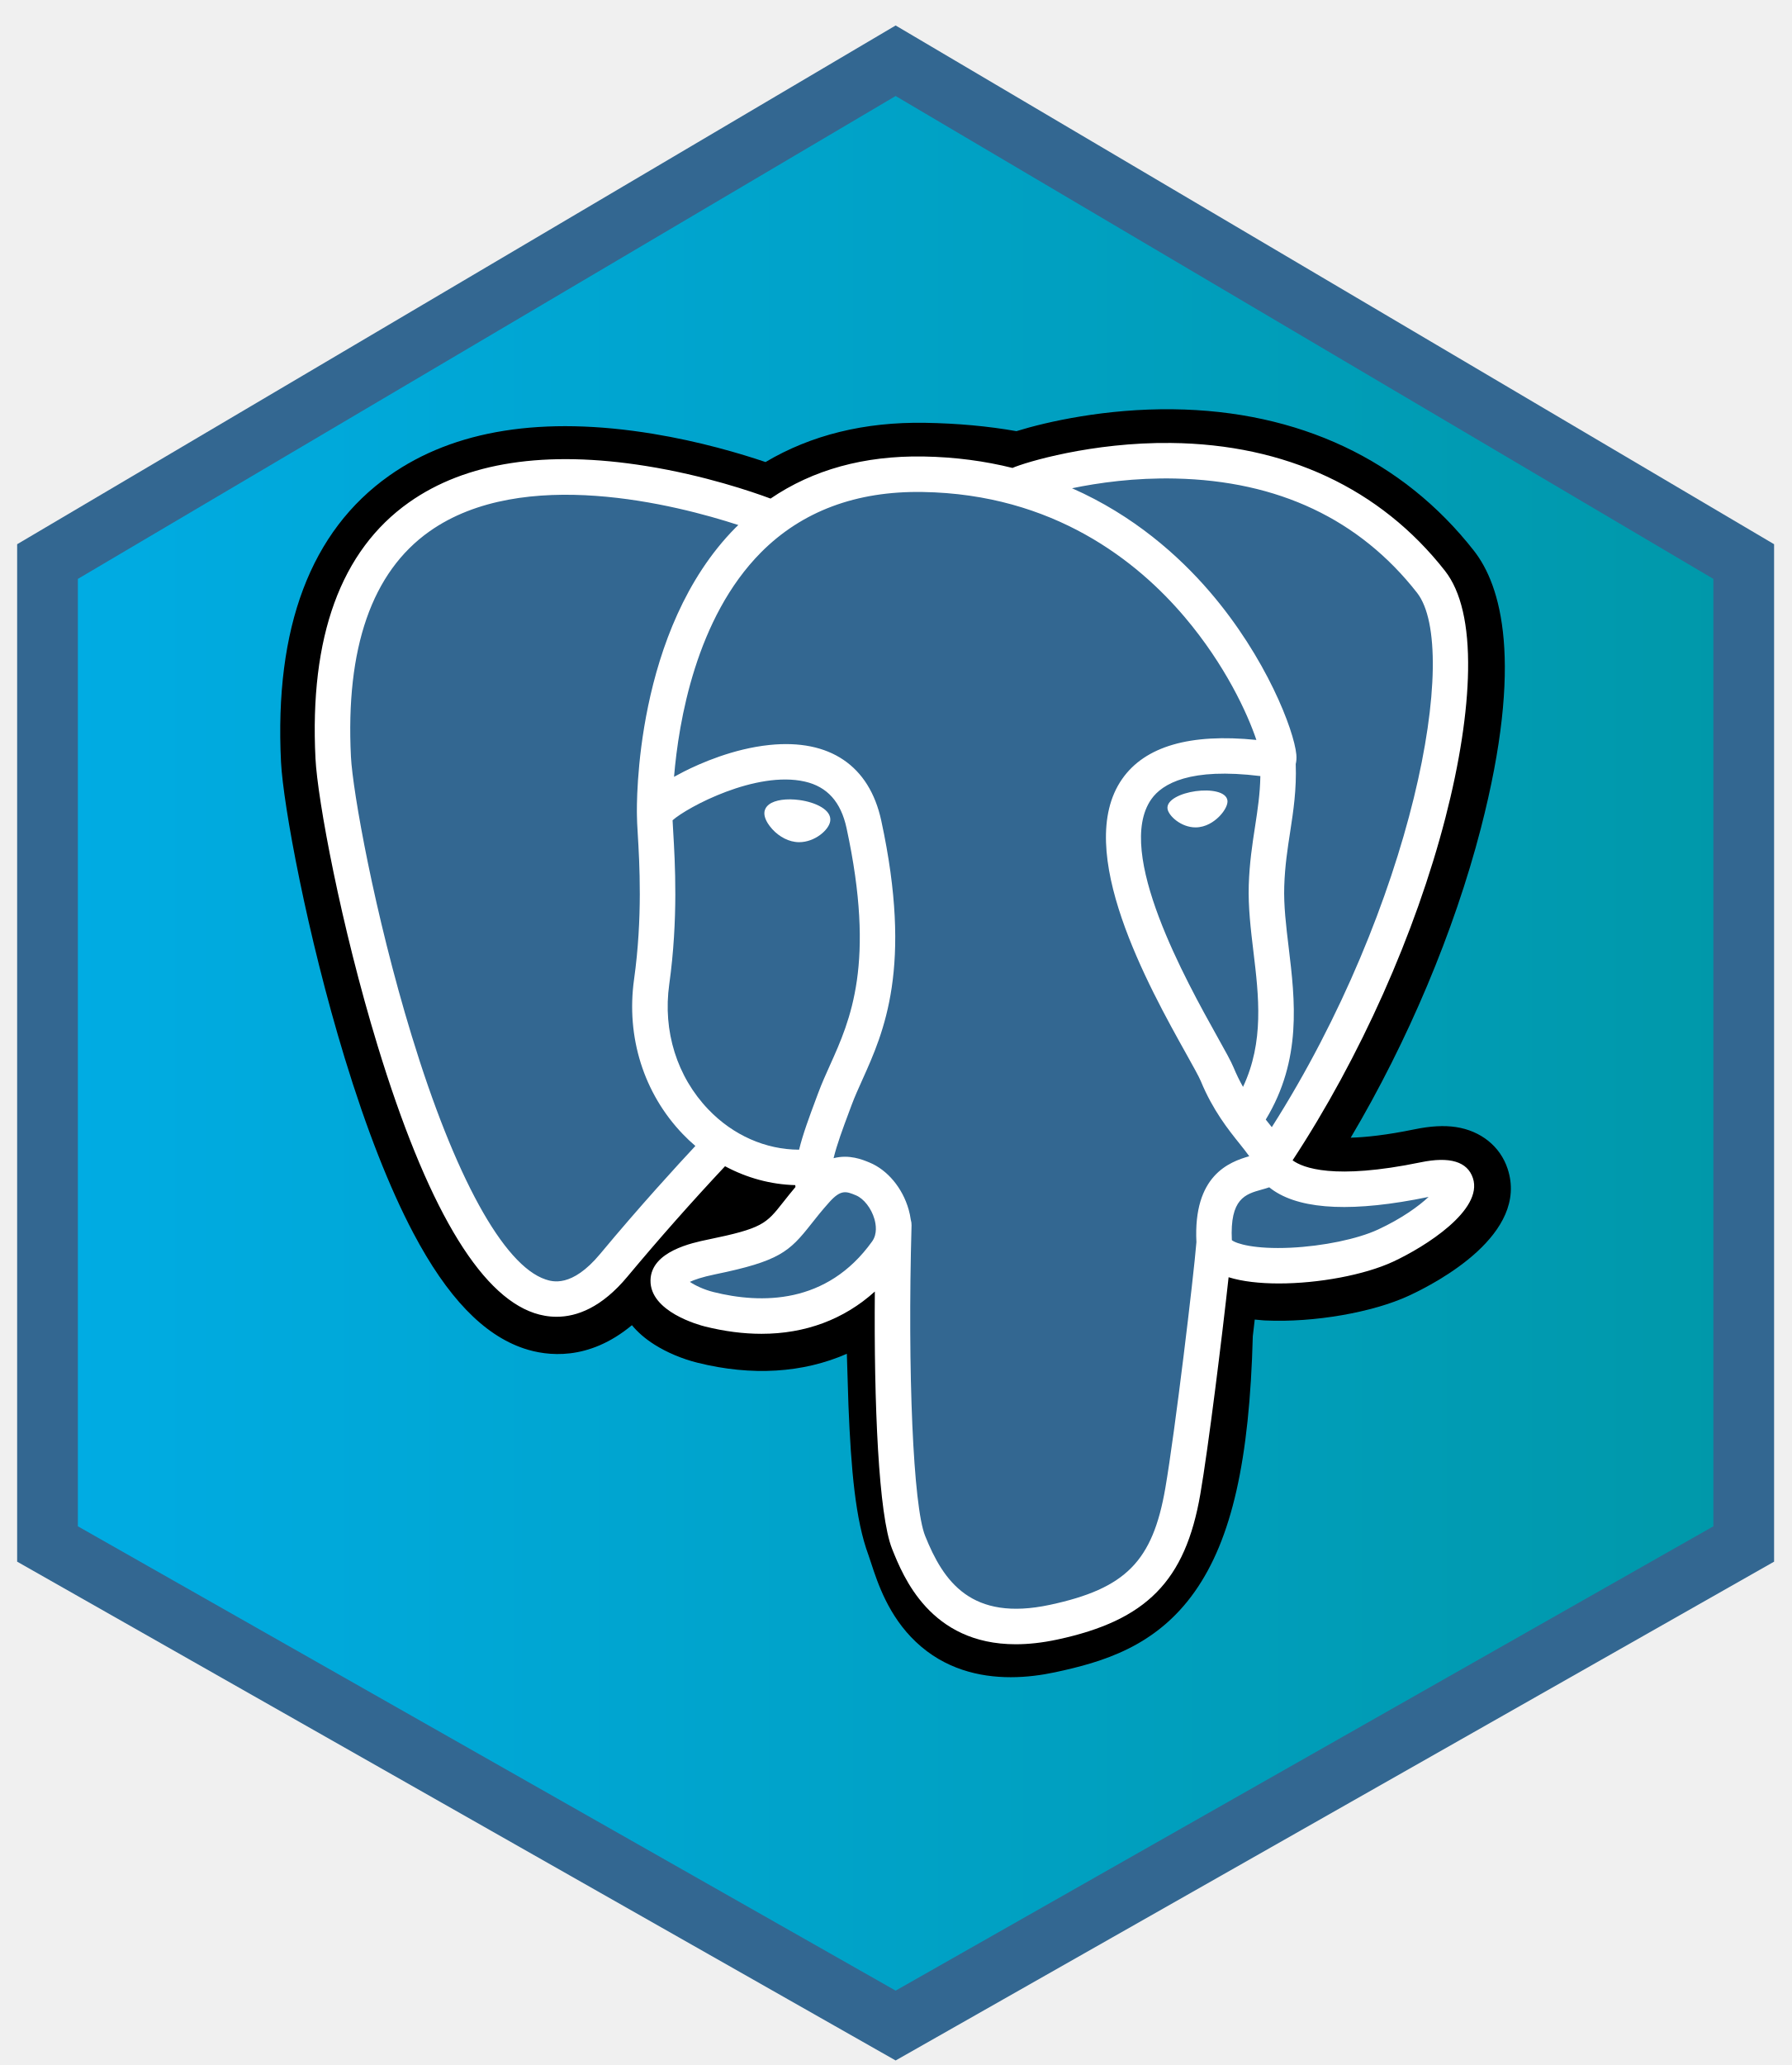
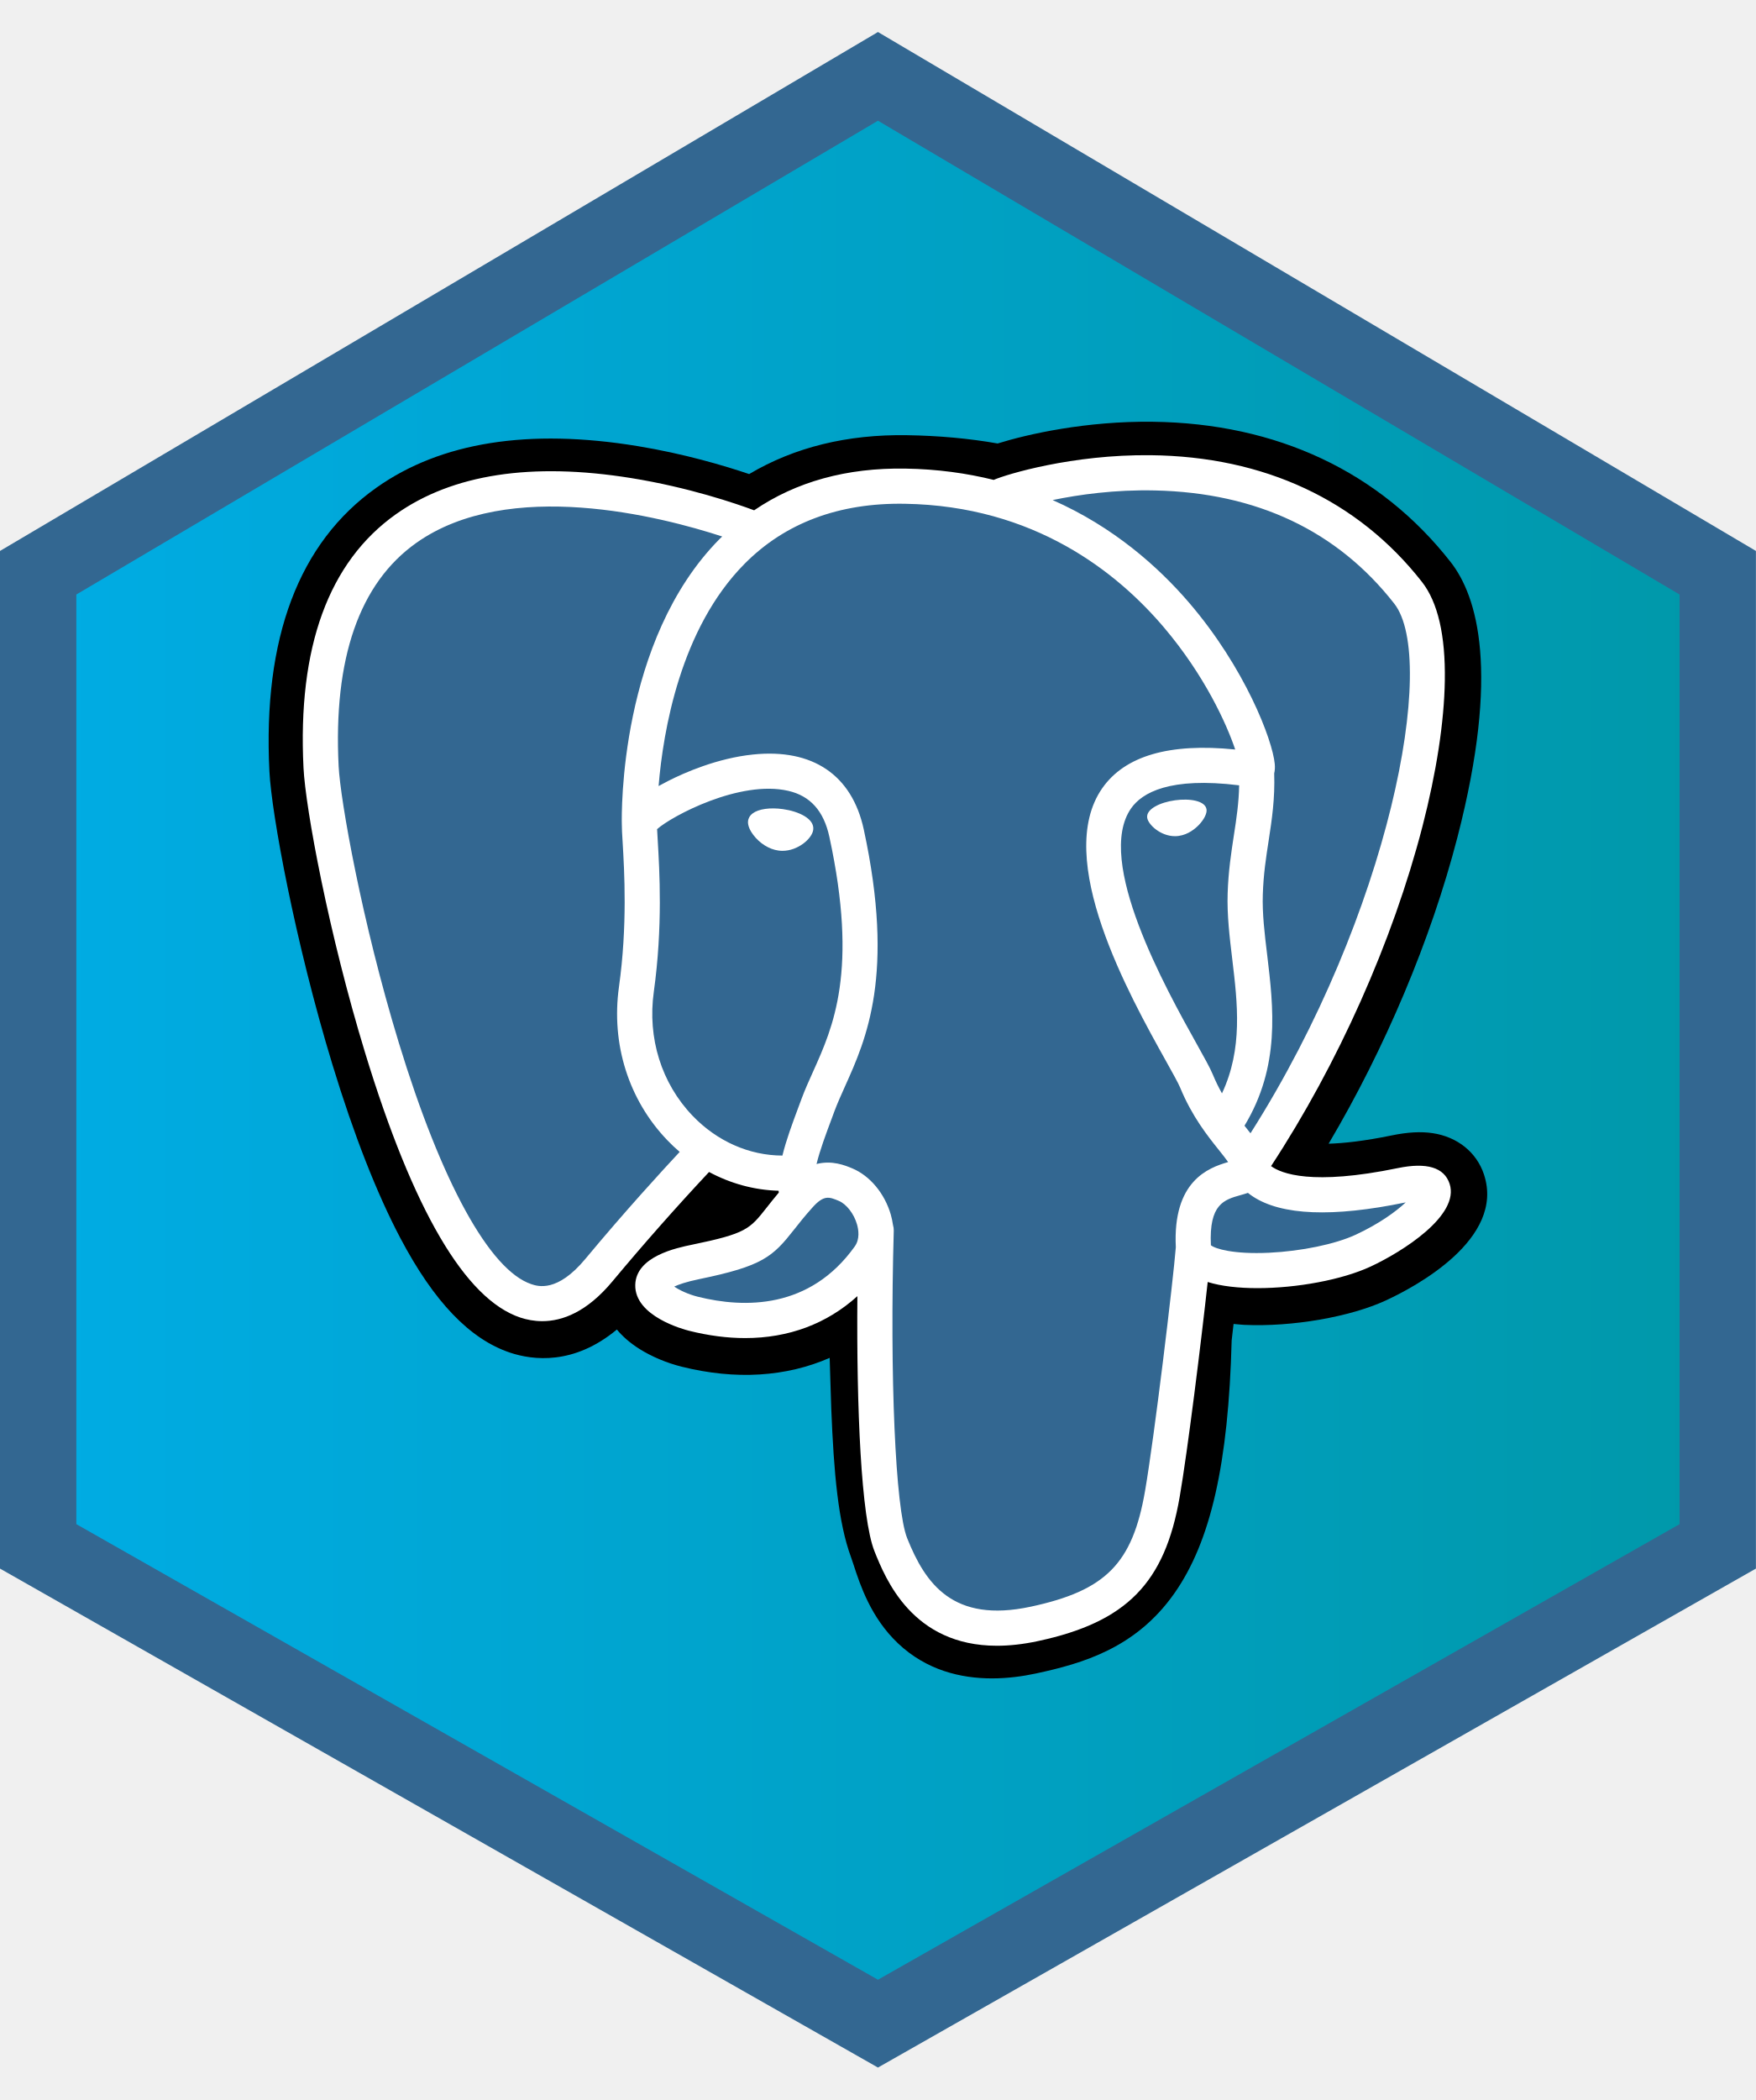
- <svg xmlns="http://www.w3.org/2000/svg" width="59" height="68" viewBox="0 0 59 68" fill="none">
-   <path d="M29.5 2L1.565 18.492V50.843L29.5 66.701L57.434 50.843V18.492L29.5 2Z" fill="url(#paint0_linear_503_948)" stroke="#336791" stroke-width="2" />
-   <g clip-path="url(#clip0_503_948)">
-     <path d="M49.657 38.487C49.414 37.75 48.776 37.237 47.95 37.113C47.561 37.055 47.115 37.08 46.588 37.189C45.669 37.378 44.987 37.45 44.489 37.464C46.368 34.295 47.895 30.681 48.775 27.279C50.197 21.778 49.437 19.272 48.549 18.138C46.199 15.138 42.77 13.526 38.634 13.477C36.427 13.45 34.49 13.885 33.479 14.198C32.538 14.032 31.527 13.94 30.465 13.923C28.475 13.891 26.717 14.324 25.215 15.215C24.383 14.934 23.049 14.538 21.507 14.285C17.882 13.69 14.96 14.154 12.822 15.662C10.234 17.489 9.035 20.663 9.256 25.095C9.327 26.502 10.115 30.784 11.355 34.844C12.068 37.178 12.829 39.117 13.615 40.606C14.73 42.717 15.924 43.961 17.263 44.407C18.014 44.657 19.379 44.832 20.814 43.638C20.995 43.858 21.238 44.077 21.56 44.28C21.969 44.538 22.469 44.748 22.969 44.873C24.769 45.323 26.455 45.21 27.893 44.58C27.902 44.836 27.909 45.08 27.915 45.291C27.924 45.633 27.934 45.968 27.946 46.282C28.032 48.403 28.176 50.052 28.604 51.206C28.627 51.269 28.659 51.366 28.692 51.469C28.906 52.122 29.263 53.215 30.171 54.071C31.111 54.958 32.249 55.23 33.291 55.23C33.813 55.23 34.312 55.161 34.749 55.068C36.308 54.734 38.078 54.226 39.358 52.404C40.569 50.682 41.157 48.088 41.264 44.001C41.278 43.885 41.291 43.775 41.303 43.669L41.328 43.453L41.613 43.479L41.687 43.483C43.274 43.556 45.215 43.219 46.407 42.666C47.349 42.23 50.368 40.637 49.657 38.487Z" fill="black" />
-     <path d="M46.943 38.905C42.223 39.878 41.898 38.282 41.898 38.282C46.882 30.893 48.965 21.514 47.167 19.218C42.263 12.957 33.772 15.918 33.63 15.995L33.585 16.003C32.652 15.809 31.608 15.694 30.435 15.675C28.3 15.64 26.68 16.235 25.45 17.166C25.45 17.166 10.304 10.932 11.008 25.007C11.158 28.001 15.304 47.664 20.248 41.725C22.056 39.553 23.802 37.717 23.802 37.717C24.669 38.293 25.708 38.586 26.796 38.481L26.881 38.409C26.854 38.679 26.866 38.943 26.915 39.255C25.641 40.677 26.015 40.926 23.469 41.45C20.892 41.981 22.405 42.925 23.394 43.172C24.592 43.472 27.364 43.896 29.237 41.276L29.162 41.575C29.661 41.975 30.012 44.173 29.953 46.166C29.894 48.159 29.855 49.528 30.248 50.597C30.642 51.666 31.033 54.07 34.381 53.354C37.178 52.755 38.628 51.203 38.829 48.614C38.972 46.773 39.296 47.045 39.317 45.4L39.577 44.621C39.876 42.126 39.624 41.321 41.347 41.695L41.766 41.732C43.035 41.79 44.695 41.528 45.669 41.076C47.767 40.103 49.011 38.479 46.943 38.905H46.943Z" fill="#336791" />
-     <path d="M26.337 26.346C25.912 26.287 25.526 26.341 25.332 26.489C25.222 26.572 25.188 26.668 25.179 26.734C25.154 26.909 25.277 27.103 25.353 27.203C25.567 27.486 25.879 27.68 26.187 27.723C26.232 27.73 26.277 27.733 26.321 27.733C26.836 27.733 27.305 27.332 27.346 27.036C27.397 26.666 26.859 26.418 26.337 26.346ZM40.429 26.358C40.388 26.067 39.871 25.985 39.38 26.053C38.89 26.121 38.415 26.342 38.455 26.633C38.486 26.859 38.895 27.246 39.379 27.246C39.42 27.246 39.462 27.243 39.503 27.237C39.826 27.192 40.063 26.987 40.176 26.869C40.347 26.689 40.447 26.488 40.429 26.358Z" fill="white" />
-     <path d="M48.514 38.795C48.334 38.251 47.754 38.076 46.792 38.275C43.934 38.864 42.911 38.456 42.575 38.209C44.796 34.828 46.623 30.741 47.609 26.927C48.076 25.121 48.334 23.444 48.355 22.076C48.379 20.576 48.123 19.473 47.595 18.799C45.468 16.084 42.346 14.627 38.567 14.587C35.969 14.558 33.774 15.222 33.348 15.409C32.452 15.186 31.475 15.05 30.412 15.032C28.461 15.001 26.776 15.467 25.38 16.418C24.773 16.192 23.207 15.655 21.29 15.347C17.978 14.814 15.345 15.218 13.467 16.547C11.225 18.134 10.19 20.97 10.391 24.977C10.458 26.326 11.227 30.473 12.44 34.444C14.037 39.672 15.773 42.631 17.6 43.24C17.814 43.311 18.06 43.361 18.332 43.361C18.998 43.361 19.815 43.061 20.665 42.04C21.702 40.798 22.774 39.585 23.881 38.404C24.599 38.789 25.388 39.005 26.194 39.026C26.196 39.047 26.198 39.068 26.2 39.089C26.061 39.255 25.925 39.423 25.792 39.593C25.233 40.302 25.117 40.449 23.317 40.819C22.805 40.925 21.446 41.205 21.426 42.157C21.404 43.197 23.033 43.634 23.219 43.681C23.865 43.842 24.488 43.922 25.082 43.922C26.527 43.922 27.799 43.448 28.815 42.53C28.783 46.238 28.938 49.893 29.384 51.006C29.749 51.918 30.64 54.145 33.457 54.145C33.87 54.145 34.325 54.097 34.826 53.99C37.765 53.36 39.042 52.062 39.536 49.2C39.8 47.671 40.253 44.018 40.467 42.059C40.917 42.2 41.496 42.264 42.123 42.264C43.429 42.264 44.937 41.986 45.883 41.548C46.945 41.055 48.861 39.846 48.514 38.795ZM41.513 25.556C41.504 26.135 41.424 26.66 41.34 27.208C41.249 27.797 41.155 28.407 41.131 29.146C41.108 29.866 41.198 30.615 41.285 31.339C41.461 32.801 41.641 34.306 40.942 35.791C40.826 35.586 40.723 35.374 40.633 35.156C40.546 34.946 40.358 34.608 40.096 34.14C39.081 32.32 36.702 28.059 37.92 26.32C38.283 25.802 39.203 25.27 41.513 25.556ZM38.713 15.758C42.099 15.833 44.778 17.098 46.674 19.52C48.128 21.377 46.527 29.827 41.89 37.117C41.843 37.058 41.797 36.999 41.749 36.94L41.691 36.867C42.889 34.89 42.655 32.934 42.446 31.2C42.36 30.488 42.279 29.816 42.3 29.184C42.321 28.515 42.41 27.941 42.496 27.386C42.601 26.702 42.708 25.994 42.678 25.16C42.7 25.072 42.709 24.969 42.698 24.846C42.622 24.046 41.708 21.651 39.845 19.484C38.826 18.299 37.339 16.972 35.31 16.078C36.183 15.897 37.376 15.728 38.713 15.758ZM19.766 41.293C18.829 42.418 18.183 42.202 17.97 42.132C16.584 41.67 14.976 38.743 13.559 34.103C12.332 30.088 11.616 26.051 11.559 24.919C11.38 21.338 12.248 18.843 14.141 17.502C17.221 15.32 22.284 16.626 24.319 17.289C24.289 17.317 24.259 17.345 24.23 17.374C20.891 20.743 20.97 26.499 20.979 26.851C20.978 26.986 20.99 27.178 21.005 27.443C21.063 28.411 21.17 30.213 20.884 32.253C20.619 34.149 21.204 36.005 22.489 37.345C22.621 37.482 22.759 37.613 22.904 37.736C22.332 38.349 21.089 39.702 19.766 41.293ZM23.333 36.536C22.298 35.457 21.827 33.955 22.043 32.415C22.344 30.259 22.233 28.382 22.173 27.374C22.165 27.233 22.157 27.109 22.153 27.011C22.641 26.579 24.901 25.369 26.513 25.738C27.248 25.907 27.697 26.407 27.883 27.268C28.847 31.724 28.01 33.582 27.338 35.075C27.2 35.382 27.069 35.673 26.957 35.973L26.87 36.206C26.651 36.794 26.447 37.34 26.32 37.859C25.219 37.856 24.148 37.386 23.333 36.536V36.536ZM23.502 42.547C23.181 42.467 22.892 42.327 22.722 42.212C22.864 42.145 23.116 42.054 23.553 41.964C25.67 41.529 25.997 41.221 26.711 40.316C26.875 40.108 27.06 39.873 27.317 39.586L27.317 39.586C27.7 39.158 27.875 39.23 28.193 39.362C28.45 39.468 28.701 39.79 28.802 40.145C28.85 40.312 28.904 40.63 28.727 40.878C27.236 42.964 25.063 42.937 23.502 42.547ZM34.581 52.847C31.991 53.401 31.074 52.081 30.47 50.572C30.08 49.598 29.888 45.204 30.024 40.352C30.026 40.287 30.017 40.225 29.999 40.166C29.983 40.05 29.959 39.936 29.927 39.824C29.724 39.117 29.232 38.527 28.64 38.282C28.405 38.185 27.974 38.006 27.456 38.139C27.567 37.684 27.758 37.17 27.966 36.614L28.053 36.38C28.151 36.117 28.275 35.843 28.405 35.554C29.108 33.992 30.072 31.853 29.026 27.021C28.634 25.211 27.326 24.327 25.343 24.532C24.154 24.655 23.067 25.134 22.524 25.409C22.408 25.468 22.301 25.525 22.201 25.581C22.353 23.757 22.925 20.349 25.064 18.192C26.412 16.835 28.206 16.164 30.392 16.201C34.7 16.271 37.462 18.48 39.021 20.32C40.364 21.906 41.092 23.504 41.382 24.366C39.199 24.144 37.714 24.575 36.962 25.65C35.324 27.988 37.857 32.528 39.075 34.709C39.298 35.109 39.491 35.455 39.552 35.602C39.948 36.562 40.461 37.203 40.836 37.67C40.951 37.814 41.062 37.953 41.147 38.074C40.486 38.265 39.298 38.705 39.407 40.904C39.319 42.008 38.699 47.176 38.383 49.002C37.967 51.414 37.078 52.312 34.581 52.847V52.847ZM45.39 40.488C44.714 40.801 43.582 41.036 42.508 41.087C41.32 41.142 40.716 40.954 40.574 40.838C40.507 39.467 41.018 39.324 41.558 39.173C41.643 39.149 41.726 39.126 41.806 39.098C41.855 39.138 41.91 39.178 41.97 39.218C42.924 39.847 44.626 39.915 47.029 39.419L47.055 39.414C46.731 39.717 46.176 40.123 45.39 40.488Z" fill="white" />
+ <svg xmlns="http://www.w3.org/2000/svg" width="46" height="55" viewBox="0 0 46 55" fill="none">
+   <path d="M23 2L1 15V40.5L23 53L45 40.5V15L23 2Z" fill="url(#paint0_linear_594_3413)" stroke="#336791" stroke-width="2" />
+   <g clip-path="url(#clip0_594_3413)">
+     <path d="M38.876 30.761C38.684 30.18 38.181 29.775 37.532 29.678C37.225 29.632 36.874 29.651 36.459 29.737C35.735 29.886 35.197 29.943 34.806 29.954C36.285 27.456 37.488 24.607 38.181 21.926C39.301 17.59 38.702 15.614 38.003 14.721C36.152 12.356 33.452 11.085 30.194 11.046C28.456 11.025 26.93 11.368 26.135 11.615C25.394 11.484 24.597 11.411 23.761 11.398C22.194 11.373 20.809 11.714 19.626 12.416C18.971 12.195 17.92 11.883 16.706 11.684C13.851 11.215 11.549 11.58 9.866 12.769C7.828 14.209 6.883 16.71 7.058 20.204C7.113 21.313 7.734 24.688 8.711 27.889C9.272 29.729 9.871 31.257 10.49 32.43C11.369 34.095 12.309 35.075 13.364 35.427C13.955 35.624 15.03 35.762 16.16 34.821C16.303 34.994 16.494 35.166 16.748 35.327C17.07 35.53 17.464 35.696 17.857 35.794C19.275 36.148 20.602 36.06 21.735 35.563C21.742 35.765 21.748 35.957 21.752 36.123C21.76 36.393 21.767 36.657 21.777 36.905C21.844 38.576 21.958 39.876 22.295 40.786C22.314 40.836 22.338 40.912 22.365 40.993C22.533 41.508 22.814 42.369 23.529 43.044C24.27 43.743 25.166 43.958 25.986 43.958C26.398 43.958 26.79 43.904 27.135 43.83C28.362 43.567 29.756 43.166 30.765 41.73C31.718 40.373 32.182 38.328 32.266 35.106C32.276 35.015 32.286 34.928 32.296 34.845L32.316 34.675L32.541 34.695L32.599 34.699C33.849 34.756 35.378 34.491 36.316 34.054C37.058 33.71 39.436 32.455 38.876 30.761Z" fill="black" />
+     <path d="M36.738 31.09C33.021 31.857 32.765 30.598 32.765 30.598C36.69 24.774 38.331 17.381 36.915 15.572C33.052 10.636 26.365 12.971 26.254 13.031L26.218 13.038C25.483 12.885 24.661 12.794 23.738 12.779C22.055 12.752 20.779 13.22 19.811 13.954C19.811 13.954 7.883 9.04 8.437 20.135C8.555 22.495 11.82 37.994 15.715 33.313C17.138 31.601 18.513 30.154 18.513 30.154C19.196 30.607 20.014 30.839 20.871 30.756L20.938 30.699C20.917 30.912 20.927 31.119 20.965 31.366C19.961 32.486 20.256 32.683 18.251 33.096C16.221 33.514 17.413 34.259 18.192 34.454C19.136 34.69 21.319 35.024 22.794 32.959L22.735 33.194C23.128 33.509 23.404 35.242 23.358 36.813C23.311 38.385 23.28 39.463 23.59 40.306C23.9 41.148 24.209 43.044 26.845 42.479C29.048 42.007 30.189 40.783 30.348 38.743C30.461 37.292 30.716 37.506 30.732 36.209L30.937 35.595C31.173 33.629 30.974 32.994 32.331 33.289L32.661 33.318C33.66 33.364 34.968 33.157 35.735 32.801C37.387 32.034 38.367 30.754 36.738 31.09H36.738Z" fill="#336791" />
+     <path d="M20.509 21.191C20.174 21.144 19.871 21.187 19.718 21.303C19.631 21.369 19.605 21.445 19.597 21.497C19.578 21.635 19.675 21.788 19.734 21.866C19.903 22.089 20.148 22.243 20.392 22.276C20.427 22.281 20.462 22.284 20.497 22.284C20.902 22.284 21.271 21.968 21.304 21.735C21.345 21.443 20.921 21.248 20.509 21.191ZM31.608 21.2C31.576 20.971 31.168 20.906 30.782 20.96C30.396 21.013 30.021 21.188 30.053 21.417C30.078 21.595 30.4 21.9 30.781 21.9C30.813 21.9 30.846 21.898 30.879 21.893C31.133 21.858 31.32 21.696 31.409 21.603C31.544 21.461 31.622 21.303 31.608 21.2Z" fill="white" />
+     <path d="M37.975 31.003C37.834 30.575 37.377 30.437 36.619 30.593C34.369 31.058 33.563 30.736 33.298 30.541C35.047 27.876 36.486 24.654 37.263 21.649C37.631 20.225 37.834 18.903 37.85 17.825C37.869 16.642 37.667 15.773 37.252 15.242C35.577 13.101 33.118 11.953 30.142 11.922C28.095 11.899 26.367 12.422 26.032 12.569C25.326 12.394 24.556 12.286 23.719 12.273C22.183 12.248 20.855 12.615 19.756 13.365C19.278 13.187 18.044 12.764 16.535 12.521C13.926 12.101 11.853 12.419 10.373 13.467C8.608 14.718 7.793 16.953 7.951 20.112C8.004 21.174 8.609 24.444 9.565 27.574C10.823 31.695 12.19 34.027 13.629 34.507C13.797 34.563 13.991 34.602 14.205 34.602C14.73 34.602 15.373 34.366 16.043 33.561C16.859 32.582 17.704 31.626 18.575 30.695C19.141 30.999 19.762 31.169 20.397 31.186C20.399 31.202 20.4 31.219 20.402 31.235C20.292 31.366 20.185 31.498 20.081 31.632C19.64 32.191 19.549 32.307 18.131 32.599C17.728 32.682 16.658 32.903 16.642 33.654C16.625 34.474 17.908 34.818 18.054 34.854C18.563 34.982 19.054 35.045 19.521 35.045C20.659 35.045 21.661 34.671 22.461 33.947C22.436 36.87 22.558 39.751 22.909 40.629C23.197 41.347 23.899 43.103 26.117 43.103C26.443 43.103 26.801 43.065 27.195 42.98C29.51 42.484 30.516 41.461 30.904 39.205C31.113 37.999 31.47 35.12 31.638 33.576C31.992 33.687 32.449 33.737 32.942 33.737C33.971 33.737 35.158 33.519 35.903 33.173C36.739 32.785 38.249 31.831 37.975 31.003ZM32.462 20.568C32.454 21.024 32.392 21.438 32.325 21.87C32.254 22.334 32.179 22.815 32.161 23.398C32.142 23.965 32.213 24.555 32.282 25.126C32.42 26.279 32.562 27.465 32.012 28.636C31.921 28.474 31.84 28.307 31.769 28.135C31.7 27.969 31.552 27.703 31.346 27.334C30.546 25.9 28.673 22.541 29.632 21.17C29.918 20.762 30.642 20.342 32.462 20.568ZM30.256 12.845C32.923 12.904 35.033 13.901 36.526 15.81C37.672 17.274 36.41 23.934 32.759 29.681C32.722 29.634 32.685 29.588 32.648 29.541L32.602 29.483C33.545 27.925 33.361 26.383 33.197 25.016C33.129 24.455 33.065 23.925 33.082 23.428C33.098 22.9 33.168 22.448 33.236 22.01C33.319 21.471 33.403 20.913 33.38 20.256C33.397 20.186 33.404 20.105 33.395 20.008C33.336 19.378 32.615 17.49 31.148 15.782C30.345 14.848 29.175 13.802 27.576 13.097C28.264 12.954 29.204 12.821 30.256 12.845ZM15.334 32.972C14.597 33.859 14.088 33.689 13.92 33.633C12.829 33.269 11.562 30.963 10.446 27.305C9.48 24.14 8.916 20.958 8.871 20.066C8.73 17.244 9.414 15.277 10.904 14.22C13.33 12.5 17.318 13.529 18.92 14.051C18.897 14.074 18.873 14.095 18.85 14.118C16.221 16.774 16.283 21.311 16.29 21.588C16.289 21.695 16.298 21.847 16.311 22.055C16.356 22.818 16.44 24.238 16.215 25.847C16.006 27.341 16.467 28.804 17.479 29.86C17.583 29.969 17.692 30.072 17.806 30.169C17.356 30.651 16.377 31.718 15.334 32.972ZM18.144 29.223C17.328 28.372 16.958 27.188 17.128 25.974C17.365 24.275 17.277 22.796 17.23 22.001C17.224 21.889 17.218 21.792 17.214 21.715C17.599 21.374 19.379 20.421 20.648 20.712C21.227 20.844 21.58 21.239 21.727 21.917C22.487 25.43 21.828 26.894 21.298 28.071C21.189 28.313 21.086 28.542 20.998 28.779L20.93 28.962C20.757 29.426 20.596 29.857 20.497 30.265C19.629 30.263 18.786 29.892 18.144 29.223V29.223ZM18.277 33.961C18.024 33.897 17.796 33.788 17.663 33.696C17.774 33.644 17.973 33.572 18.317 33.501C19.985 33.158 20.242 32.916 20.804 32.202C20.933 32.038 21.079 31.853 21.282 31.627L21.282 31.627C21.583 31.289 21.721 31.346 21.971 31.45C22.174 31.534 22.371 31.788 22.451 32.067C22.489 32.199 22.532 32.45 22.392 32.645C21.218 34.289 19.506 34.268 18.277 33.961ZM27.002 42.08C24.963 42.517 24.241 41.476 23.765 40.286C23.457 39.518 23.306 36.055 23.414 32.23C23.415 32.18 23.408 32.13 23.394 32.084C23.381 31.993 23.362 31.903 23.337 31.814C23.177 31.258 22.789 30.792 22.324 30.599C22.139 30.522 21.799 30.382 21.391 30.486C21.478 30.128 21.629 29.723 21.793 29.284L21.861 29.1C21.939 28.892 22.036 28.677 22.138 28.449C22.692 27.218 23.451 25.532 22.628 21.723C22.319 20.296 21.289 19.599 19.727 19.761C18.791 19.858 17.934 20.235 17.507 20.452C17.415 20.499 17.331 20.544 17.253 20.587C17.372 19.15 17.822 16.463 19.508 14.764C20.569 13.694 21.982 13.165 23.703 13.194C27.096 13.249 29.271 14.99 30.499 16.441C31.557 17.691 32.13 18.951 32.359 19.63C30.639 19.455 29.47 19.794 28.877 20.642C27.588 22.485 29.583 26.063 30.542 27.783C30.718 28.098 30.869 28.37 30.917 28.486C31.229 29.243 31.634 29.748 31.929 30.117C32.019 30.23 32.107 30.34 32.174 30.435C31.653 30.585 30.718 30.932 30.803 32.666C30.734 33.536 30.245 37.609 29.997 39.048C29.669 40.95 28.969 41.658 27.002 42.08V42.08ZM35.515 32.338C34.983 32.585 34.092 32.77 33.245 32.81C32.31 32.854 31.834 32.705 31.722 32.614C31.669 31.533 32.072 31.421 32.497 31.301C32.564 31.282 32.629 31.264 32.692 31.242C32.731 31.274 32.774 31.305 32.821 31.336C33.573 31.832 34.913 31.886 36.806 31.495L36.826 31.491C36.571 31.73 36.134 32.05 35.515 32.338Z" fill="white" />
  </g>
  <defs>
-     <linearGradient id="paint0_linear_503_948" x1="1.565" y1="34.985" x2="57.434" y2="34.985" gradientUnits="userSpaceOnUse">
+     <linearGradient id="paint0_linear_594_3413" x1="1" y1="28" x2="45" y2="28" gradientUnits="userSpaceOnUse">
      <stop stop-color="#00ACE4" />
      <stop offset="1" stop-color="#0098A9" />
    </linearGradient>
-     <clipPath id="clip0_503_948">
-       <rect width="40.632" height="41.866" fill="white" transform="translate(9.18359 13.418)" />
+     <clipPath id="clip0_594_3413">
+       <rect width="32" height="33" fill="white" transform="translate(7 11)" />
    </clipPath>
  </defs>
</svg>
